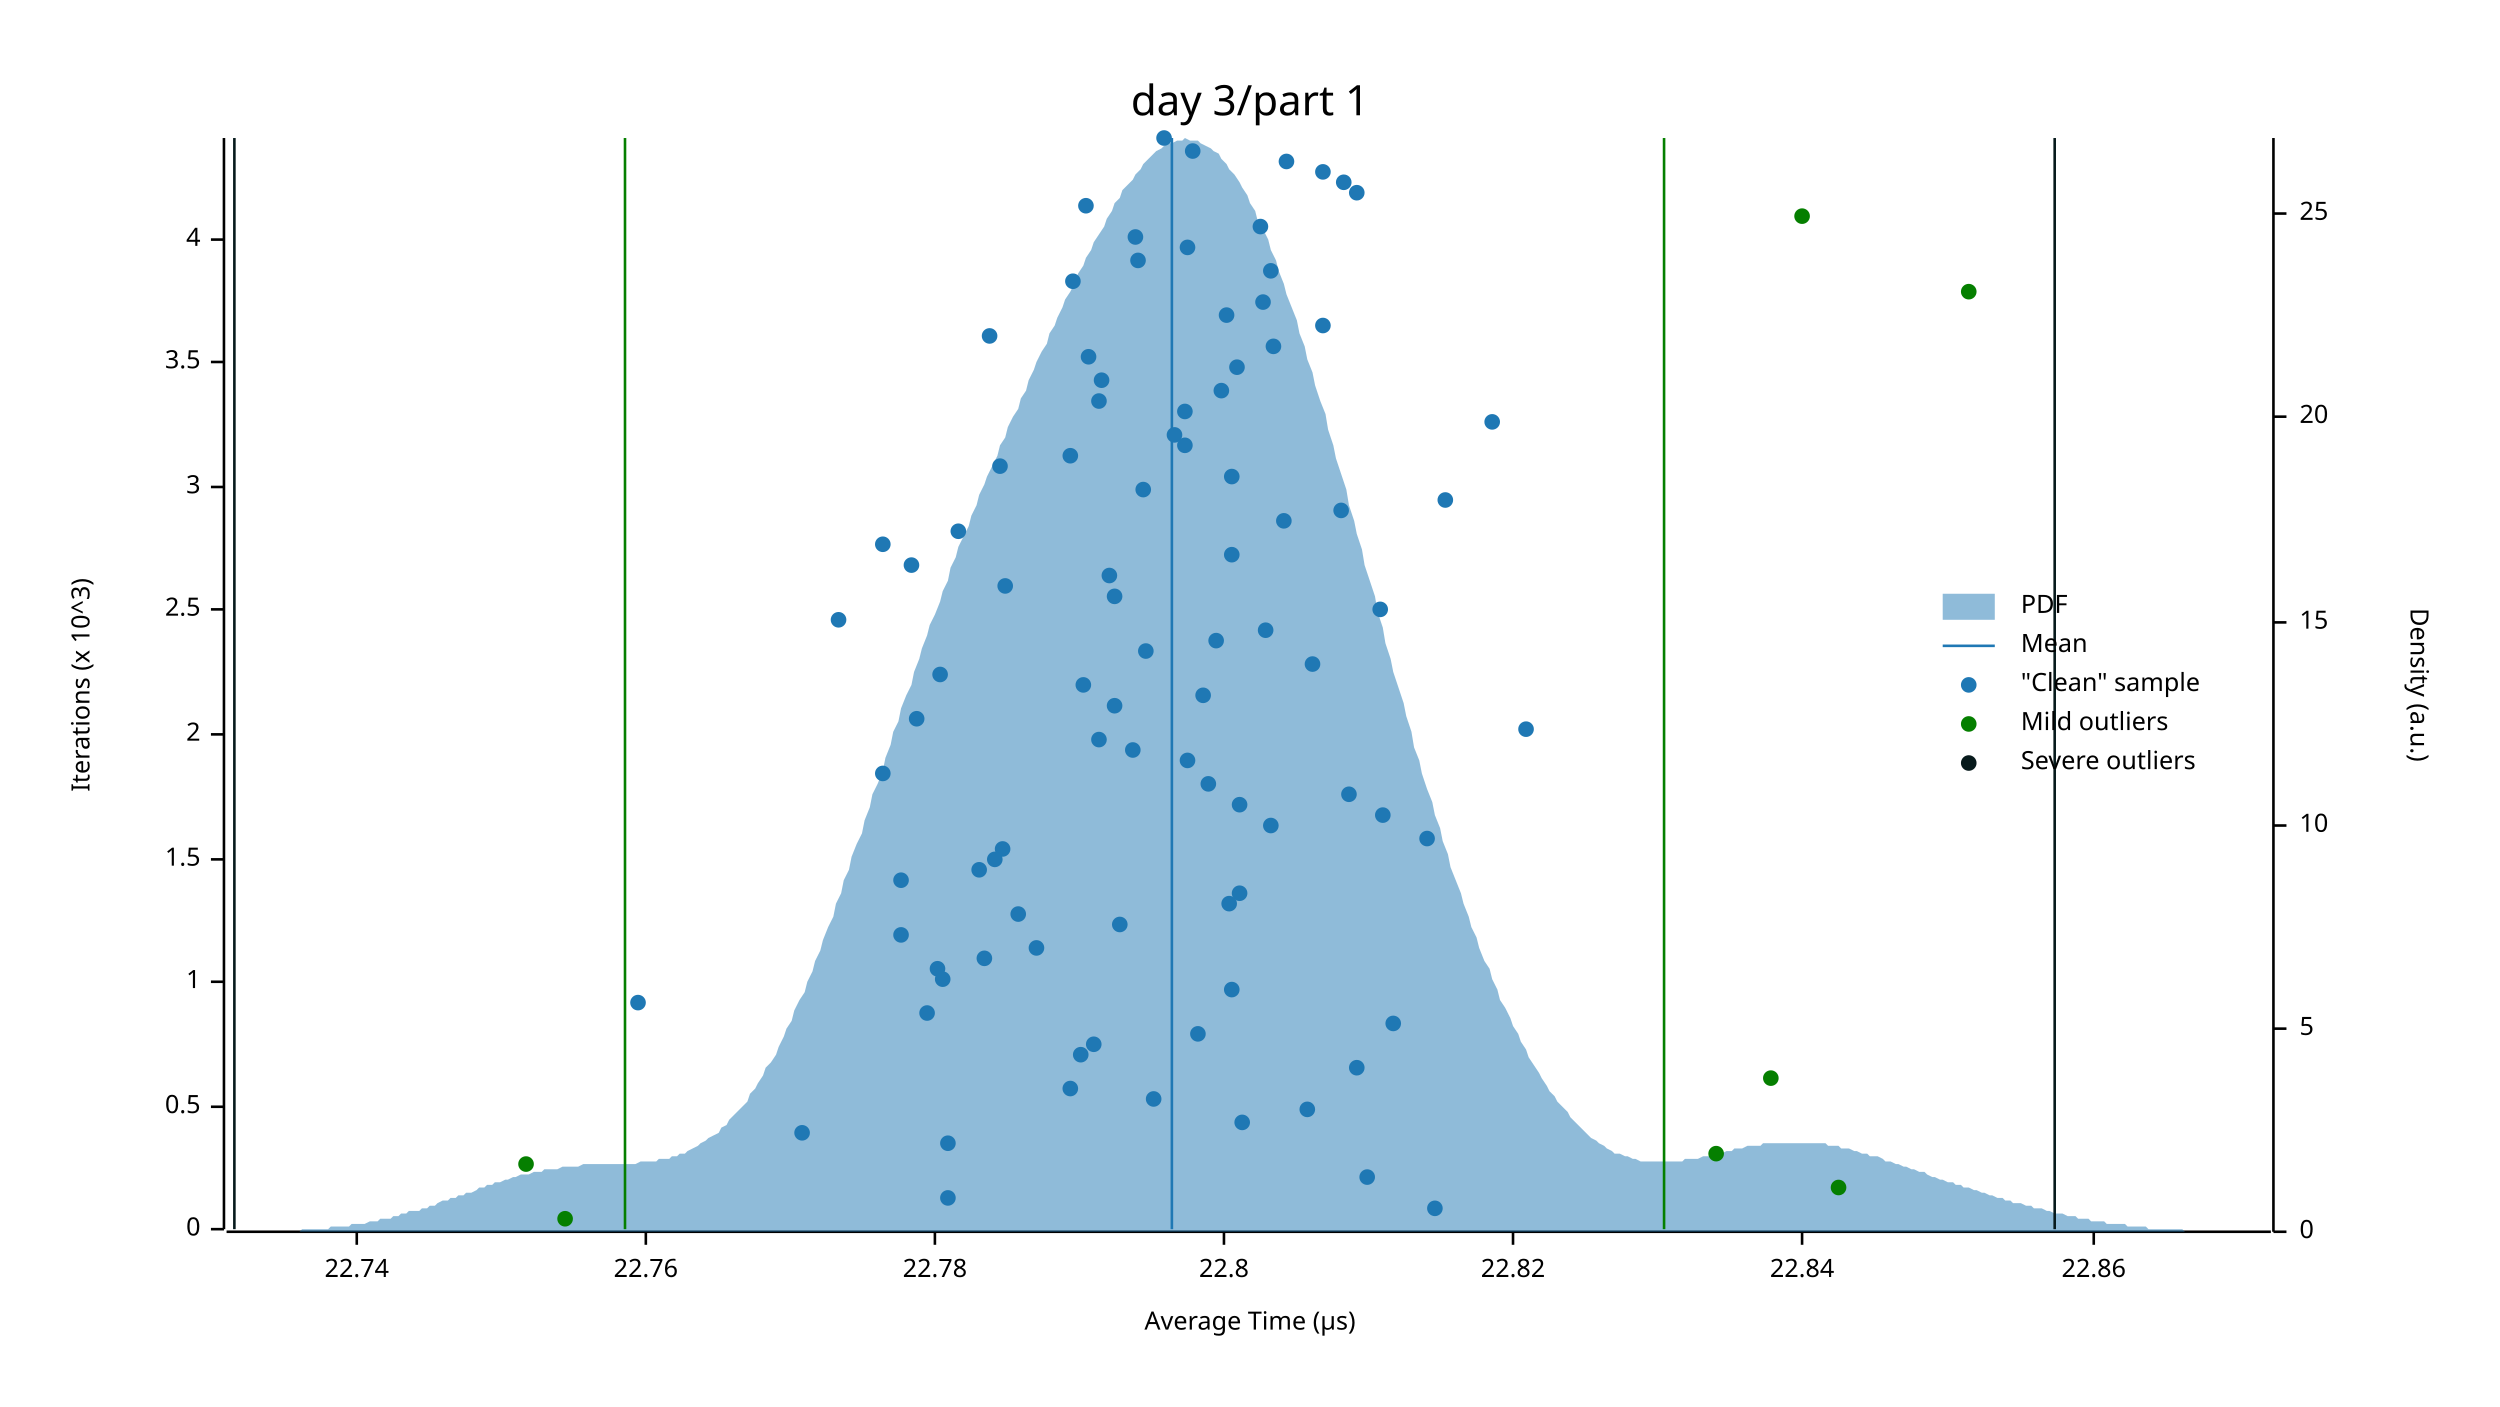
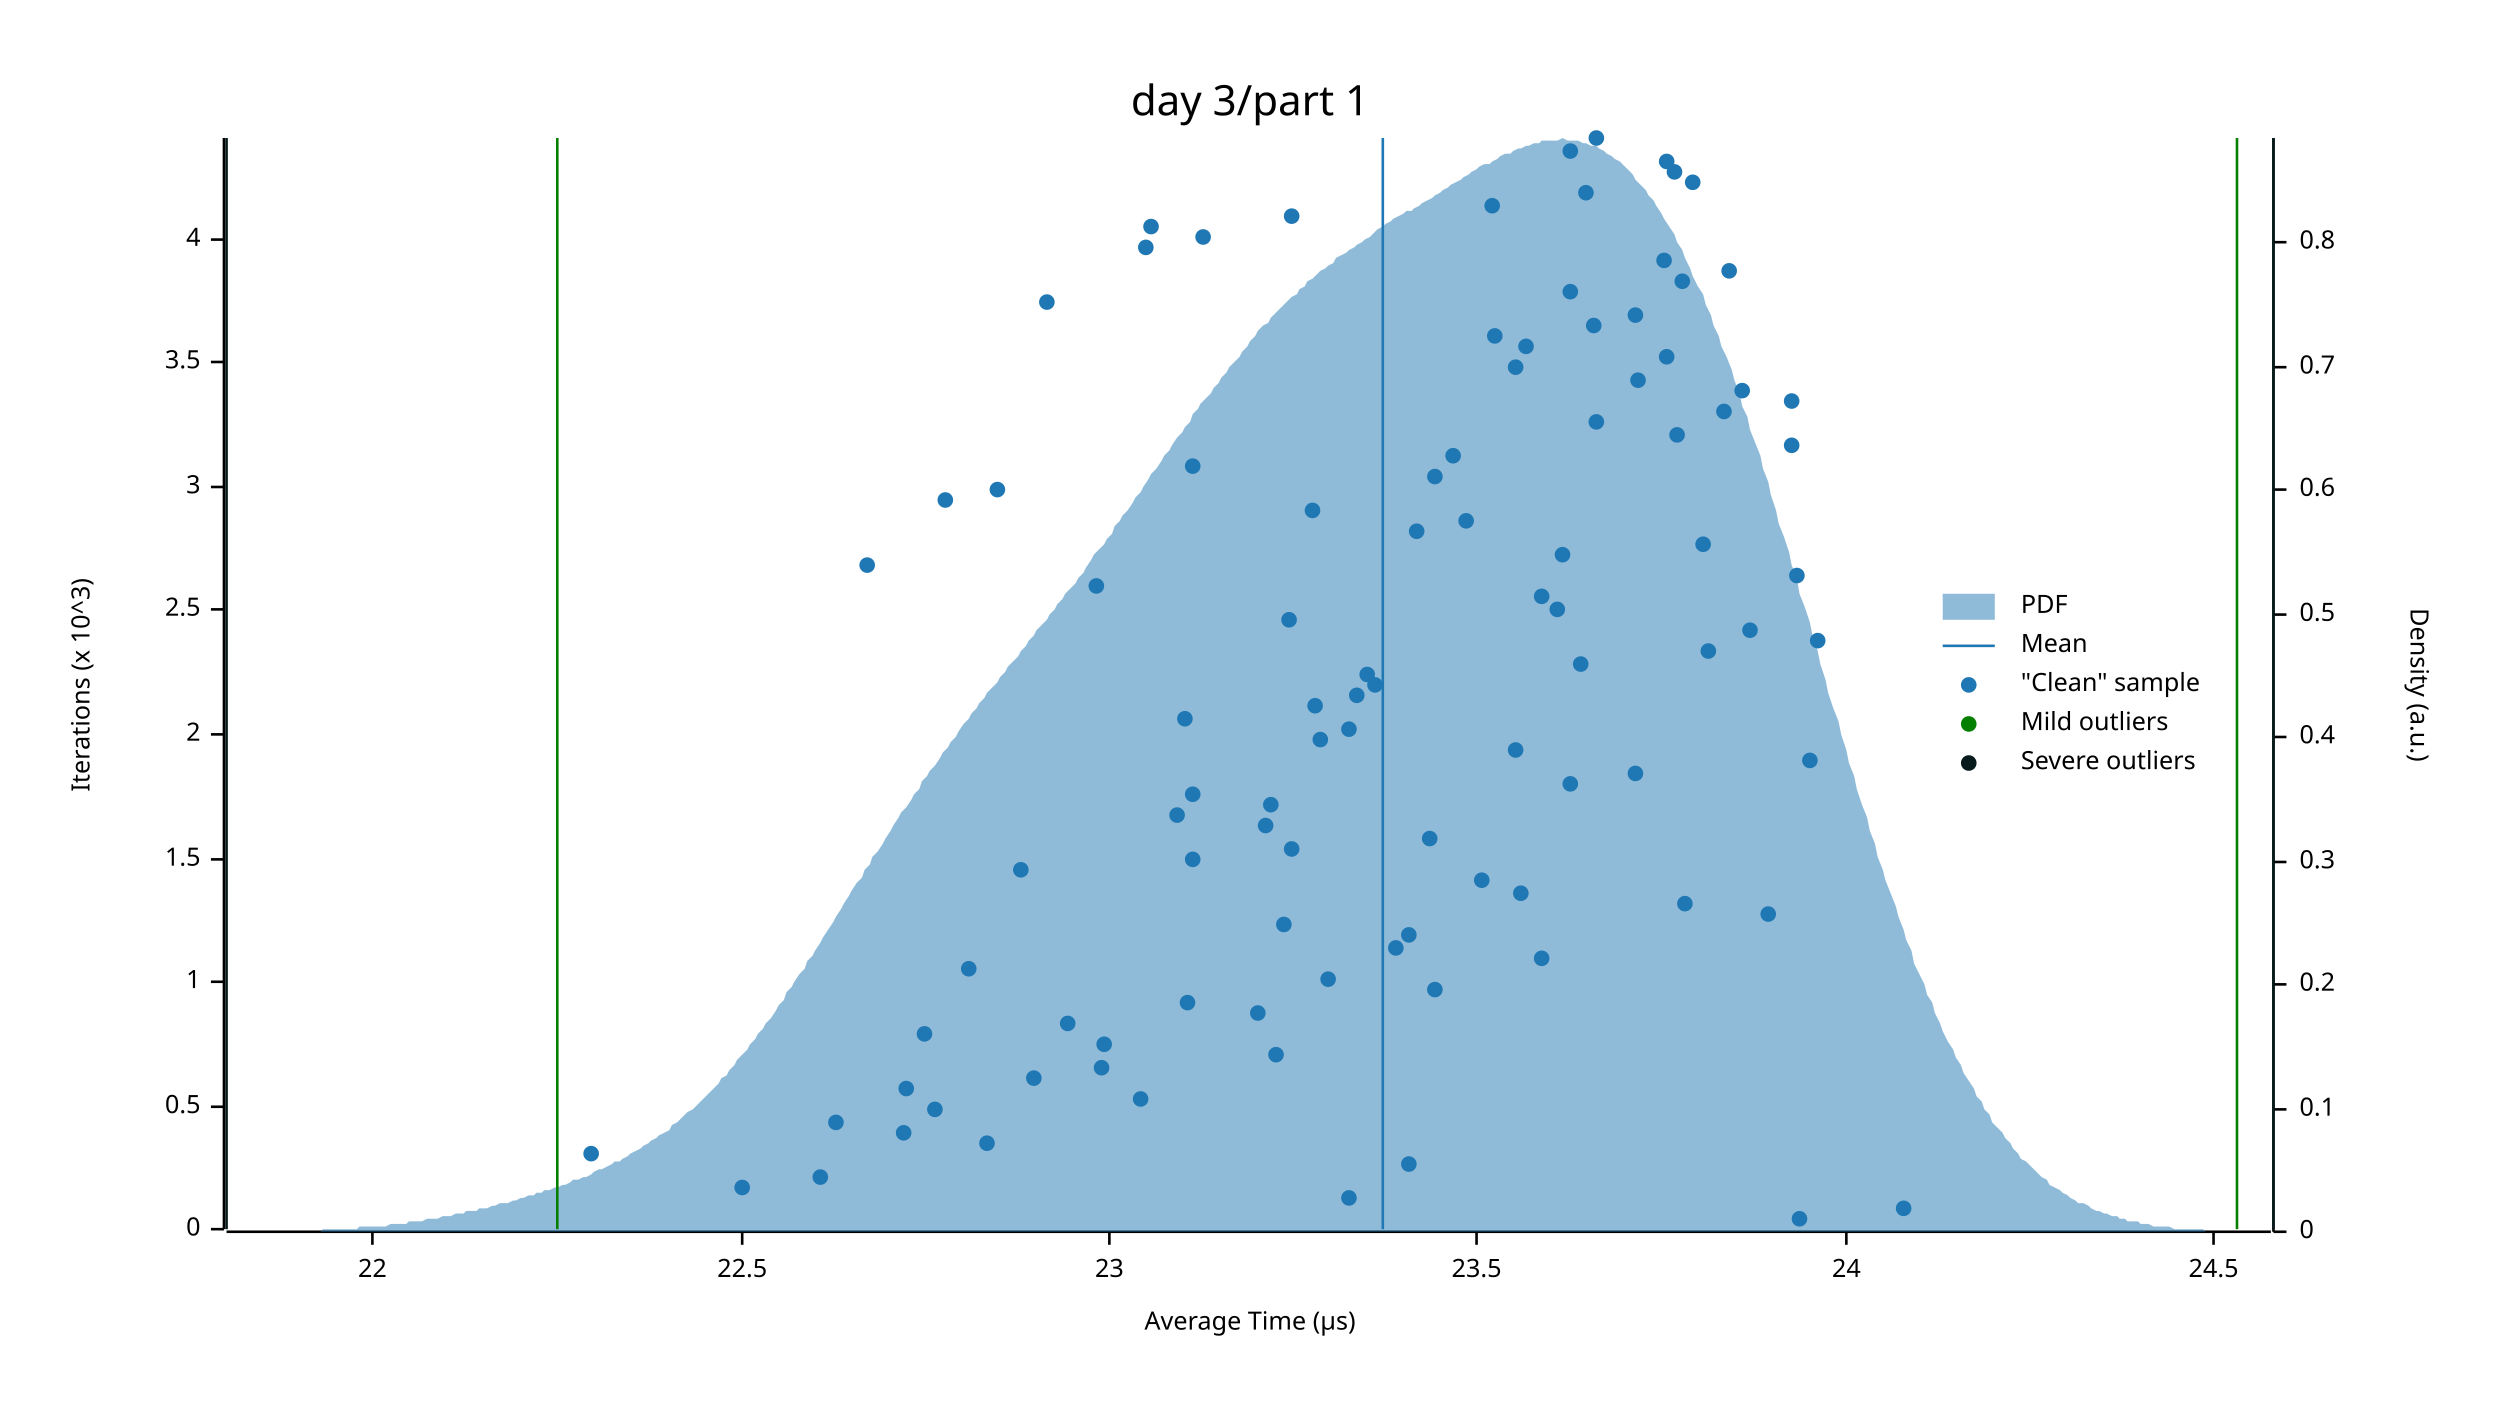
<svg xmlns="http://www.w3.org/2000/svg" width="960" height="540" viewBox="0 0 960 540">
  <text x="480" y="32" dy="0.76em" text-anchor="middle" font-family="sans-serif" font-size="16.129" opacity="1" fill="#000000">
day 3/part 1
</text>
  <text x="27" y="263" dy="0.76em" text-anchor="middle" font-family="sans-serif" font-size="9.677" opacity="1" fill="#000000" transform="rotate(270, 27, 263)">
Iterations (x 10^3)
</text>
  <text x="480" y="513" dy="-0.5ex" text-anchor="middle" font-family="sans-serif" font-size="9.677" opacity="1" fill="#000000">
Average Time (µs)
</text>
  <polyline fill="none" opacity="1" stroke="#000000" stroke-width="1" points="86,53 86,472 " />
  <text x="77" y="472" dy="0.5ex" text-anchor="end" font-family="sans-serif" font-size="9.677" opacity="1" fill="#000000">
0
</text>
  <polyline fill="none" opacity="1" stroke="#000000" stroke-width="1" points="81,472 86,472 " />
  <text x="77" y="425" dy="0.5ex" text-anchor="end" font-family="sans-serif" font-size="9.677" opacity="1" fill="#000000">
0.5
</text>
  <polyline fill="none" opacity="1" stroke="#000000" stroke-width="1" points="81,425 86,425 " />
  <text x="77" y="377" dy="0.5ex" text-anchor="end" font-family="sans-serif" font-size="9.677" opacity="1" fill="#000000">
1
</text>
  <polyline fill="none" opacity="1" stroke="#000000" stroke-width="1" points="81,377 86,377 " />
  <text x="77" y="330" dy="0.5ex" text-anchor="end" font-family="sans-serif" font-size="9.677" opacity="1" fill="#000000">
1.5
</text>
  <polyline fill="none" opacity="1" stroke="#000000" stroke-width="1" points="81,330 86,330 " />
  <text x="77" y="282" dy="0.5ex" text-anchor="end" font-family="sans-serif" font-size="9.677" opacity="1" fill="#000000">
2
</text>
  <polyline fill="none" opacity="1" stroke="#000000" stroke-width="1" points="81,282 86,282 " />
  <text x="77" y="234" dy="0.5ex" text-anchor="end" font-family="sans-serif" font-size="9.677" opacity="1" fill="#000000">
2.5
</text>
  <polyline fill="none" opacity="1" stroke="#000000" stroke-width="1" points="81,234 86,234 " />
  <text x="77" y="187" dy="0.5ex" text-anchor="end" font-family="sans-serif" font-size="9.677" opacity="1" fill="#000000">
3
</text>
  <polyline fill="none" opacity="1" stroke="#000000" stroke-width="1" points="81,187 86,187 " />
  <text x="77" y="139" dy="0.5ex" text-anchor="end" font-family="sans-serif" font-size="9.677" opacity="1" fill="#000000">
3.5
</text>
  <polyline fill="none" opacity="1" stroke="#000000" stroke-width="1" points="81,139 86,139 " />
  <text x="77" y="92" dy="0.5ex" text-anchor="end" font-family="sans-serif" font-size="9.677" opacity="1" fill="#000000">
4
</text>
  <polyline fill="none" opacity="1" stroke="#000000" stroke-width="1" points="81,92 86,92 " />
  <polyline fill="none" opacity="1" stroke="#000000" stroke-width="1" points="87,473 872,473 " />
-   <text x="137" y="483" dy="0.76em" text-anchor="middle" font-family="sans-serif" font-size="9.677" opacity="1" fill="#000000">
- 22.74
- </text>
-   <polyline fill="none" opacity="1" stroke="#000000" stroke-width="1" points="137,473 137,478 " />
-   <text x="248" y="483" dy="0.76em" text-anchor="middle" font-family="sans-serif" font-size="9.677" opacity="1" fill="#000000">
- 22.76
- </text>
-   <polyline fill="none" opacity="1" stroke="#000000" stroke-width="1" points="248,473 248,478 " />
-   <text x="359" y="483" dy="0.76em" text-anchor="middle" font-family="sans-serif" font-size="9.677" opacity="1" fill="#000000">
- 22.78
- </text>
-   <polyline fill="none" opacity="1" stroke="#000000" stroke-width="1" points="359,473 359,478 " />
-   <text x="470" y="483" dy="0.76em" text-anchor="middle" font-family="sans-serif" font-size="9.677" opacity="1" fill="#000000">
- 22.8
- </text>
-   <polyline fill="none" opacity="1" stroke="#000000" stroke-width="1" points="470,473 470,478 " />
-   <text x="581" y="483" dy="0.76em" text-anchor="middle" font-family="sans-serif" font-size="9.677" opacity="1" fill="#000000">
- 22.82
- </text>
-   <polyline fill="none" opacity="1" stroke="#000000" stroke-width="1" points="581,473 581,478 " />
-   <text x="692" y="483" dy="0.76em" text-anchor="middle" font-family="sans-serif" font-size="9.677" opacity="1" fill="#000000">
- 22.84
- </text>
-   <polyline fill="none" opacity="1" stroke="#000000" stroke-width="1" points="692,473 692,478 " />
-   <text x="804" y="483" dy="0.76em" text-anchor="middle" font-family="sans-serif" font-size="9.677" opacity="1" fill="#000000">
- 22.86
- </text>
-   <polyline fill="none" opacity="1" stroke="#000000" stroke-width="1" points="804,473 804,478 " />
+   <text x="143" y="483" dy="0.76em" text-anchor="middle" font-family="sans-serif" font-size="9.677" opacity="1" fill="#000000">
+ 22
+ </text>
+   <polyline fill="none" opacity="1" stroke="#000000" stroke-width="1" points="143,473 143,478 " />
+   <text x="285" y="483" dy="0.76em" text-anchor="middle" font-family="sans-serif" font-size="9.677" opacity="1" fill="#000000">
+ 22.5
+ </text>
+   <polyline fill="none" opacity="1" stroke="#000000" stroke-width="1" points="285,473 285,478 " />
+   <text x="426" y="483" dy="0.76em" text-anchor="middle" font-family="sans-serif" font-size="9.677" opacity="1" fill="#000000">
+ 23
+ </text>
+   <polyline fill="none" opacity="1" stroke="#000000" stroke-width="1" points="426,473 426,478 " />
+   <text x="567" y="483" dy="0.76em" text-anchor="middle" font-family="sans-serif" font-size="9.677" opacity="1" fill="#000000">
+ 23.5
+ </text>
+   <polyline fill="none" opacity="1" stroke="#000000" stroke-width="1" points="567,473 567,478 " />
+   <text x="709" y="483" dy="0.76em" text-anchor="middle" font-family="sans-serif" font-size="9.677" opacity="1" fill="#000000">
+ 24
+ </text>
+   <polyline fill="none" opacity="1" stroke="#000000" stroke-width="1" points="709,473 709,478 " />
+   <text x="850" y="483" dy="0.76em" text-anchor="middle" font-family="sans-serif" font-size="9.677" opacity="1" fill="#000000">
+ 24.5
+ </text>
+   <polyline fill="none" opacity="1" stroke="#000000" stroke-width="1" points="850,473 850,478 " />
  <text x="933" y="263" dy="0.76em" text-anchor="middle" font-family="sans-serif" font-size="9.677" opacity="1" fill="#000000" transform="rotate(90, 933, 263)">
Density (a.u.)
</text>
  <polyline fill="none" opacity="1" stroke="#000000" stroke-width="1" points="873,53 873,473 " />
  <text x="883" y="473" dy="0.5ex" text-anchor="start" font-family="sans-serif" font-size="9.677" opacity="1" fill="#000000">
0
</text>
  <polyline fill="none" opacity="1" stroke="#000000" stroke-width="1" points="873,473 878,473 " />
-   <text x="883" y="395" dy="0.5ex" text-anchor="start" font-family="sans-serif" font-size="9.677" opacity="1" fill="#000000">
- 5
- </text>
-   <polyline fill="none" opacity="1" stroke="#000000" stroke-width="1" points="873,395 878,395 " />
-   <text x="883" y="317" dy="0.5ex" text-anchor="start" font-family="sans-serif" font-size="9.677" opacity="1" fill="#000000">
- 10
- </text>
-   <polyline fill="none" opacity="1" stroke="#000000" stroke-width="1" points="873,317 878,317 " />
-   <text x="883" y="239" dy="0.5ex" text-anchor="start" font-family="sans-serif" font-size="9.677" opacity="1" fill="#000000">
- 15
- </text>
-   <polyline fill="none" opacity="1" stroke="#000000" stroke-width="1" points="873,239 878,239 " />
-   <text x="883" y="160" dy="0.5ex" text-anchor="start" font-family="sans-serif" font-size="9.677" opacity="1" fill="#000000">
- 20
- </text>
-   <polyline fill="none" opacity="1" stroke="#000000" stroke-width="1" points="873,160 878,160 " />
-   <text x="883" y="82" dy="0.5ex" text-anchor="start" font-family="sans-serif" font-size="9.677" opacity="1" fill="#000000">
- 25
- </text>
-   <polyline fill="none" opacity="1" stroke="#000000" stroke-width="1" points="873,82 878,82 " />
-   <polygon opacity="0.5" fill="#1F78B4" points="87,473 88,473 90,473 91,473 93,473 94,473 96,473 98,473 99,473 101,473 102,473 104,473 105,473 107,473 109,473 110,473 112,473 113,473 115,473 116,472 118,472 120,472 121,472 123,472 124,472 126,472 127,471 129,471 131,471 132,471 134,471 135,470 137,470 138,470 140,470 142,469 143,469 145,469 146,468 148,468 150,468 151,467 153,467 154,466 156,466 157,465 159,465 161,465 162,464 164,464 165,463 167,463 168,462 170,461 172,461 173,460 175,460 176,459 178,459 179,458 181,458 183,457 184,456 186,456 187,455 189,455 190,454 192,454 194,453 195,453 197,452 198,452 200,451 201,451 203,451 205,450 206,450 208,450 209,449 211,449 213,449 214,449 216,448 217,448 219,448 220,448 222,448 224,447 225,447 227,447 228,447 230,447 231,447 233,447 235,447 236,447 238,447 239,447 241,447 242,447 244,447 246,446 247,446 249,446 250,446 252,446 253,445 255,445 257,445 258,444 260,444 261,443 263,443 264,442 266,441 268,440 269,439 271,438 272,437 274,436 276,435 277,433 279,432 280,430 282,428 283,427 285,425 287,423 288,420 290,418 291,416 293,413 294,410 296,408 298,405 299,402 301,398 302,395 304,392 305,388 307,384 309,381 310,377 312,373 313,369 315,365 316,361 318,356 320,352 321,347 323,343 324,338 326,334 327,329 329,324 331,320 332,315 334,310 335,305 337,301 339,296 340,291 342,286 343,281 345,277 346,272 348,267 350,263 351,258 353,253 354,249 356,244 357,240 359,236 361,231 362,227 364,223 365,218 367,214 368,210 370,206 372,202 373,198 375,194 376,190 378,186 379,183 381,179 383,175 384,171 386,168 387,164 389,160 391,157 392,153 394,150 395,146 397,142 398,139 400,135 402,132 403,128 405,125 406,122 408,118 409,115 411,112 413,108 414,105 416,102 417,99 419,96 420,93 422,90 424,87 425,84 427,81 428,78 430,76 431,73 433,71 435,69 436,67 438,65 439,63 441,61 442,60 444,58 446,57 447,56 449,55 450,55 452,54 454,54 455,53 457,54 458,54 460,54 461,55 463,56 465,57 466,58 468,59 469,61 471,63 472,65 474,67 476,70 477,72 479,75 480,78 482,81 483,85 485,88 487,92 488,96 490,100 491,104 493,109 494,113 496,118 498,123 499,128 501,133 502,138 504,143 505,148 507,154 509,159 510,165 512,171 513,176 515,182 517,188 518,194 520,200 521,205 523,211 524,217 526,223 528,229 529,235 531,241 532,247 534,253 535,258 537,264 539,270 540,275 542,281 543,287 545,292 546,297 548,303 550,308 551,313 553,318 554,323 556,328 557,333 559,338 561,343 562,347 564,352 565,356 567,360 568,364 570,369 572,372 573,376 575,380 576,384 578,387 580,391 581,394 583,397 584,400 586,403 587,406 589,409 591,412 592,414 594,417 595,419 597,421 598,423 600,425 602,427 603,429 605,431 606,432 608,434 609,435 611,437 613,438 614,439 616,440 617,441 619,442 620,443 622,443 624,444 625,444 627,445 628,445 630,446 632,446 633,446 635,446 636,446 638,446 639,446 641,446 643,446 644,446 646,446 647,445 649,445 650,445 652,445 654,444 655,444 657,444 658,443 660,443 661,443 663,442 665,442 666,441 668,441 669,441 671,440 672,440 674,440 676,440 677,439 679,439 680,439 682,439 683,439 685,439 687,439 688,439 690,439 691,439 693,439 695,439 696,439 698,439 699,439 701,439 702,440 704,440 706,440 707,441 709,441 710,441 712,442 713,442 715,443 717,443 718,444 720,444 721,444 723,445 724,446 726,446 728,447 729,447 731,448 732,448 734,449 735,449 737,450 739,450 740,451 742,452 743,452 745,453 746,453 748,454 750,454 751,455 753,455 754,456 756,456 758,457 759,457 761,458 762,458 764,459 765,459 767,460 769,460 770,461 772,461 773,462 775,462 776,462 778,463 780,463 781,464 783,464 784,464 786,465 787,465 789,466 791,466 792,466 794,467 795,467 797,467 798,468 800,468 802,468 803,469 805,469 806,469 808,469 809,470 811,470 813,470 814,470 816,470 817,471 819,471 821,471 822,471 824,471 825,472 827,472 828,472 830,472 832,472 833,472 835,472 836,472 838,472 839,473 841,473 843,473 844,473 846,473 847,473 849,473 850,473 852,473 854,473 855,473 857,473 858,473 860,473 861,473 863,473 865,473 866,473 868,473 869,473 871,473 873,473 873,473 87,473 " />
-   <polyline fill="none" opacity="1" stroke="#1F78B4" stroke-width="1" points="450,472 450,53 " />
-   <polyline fill="none" opacity="1" stroke="#057F00" stroke-width="1" points="240,472 240,53 " />
-   <polyline fill="none" opacity="1" stroke="#057F00" stroke-width="1" points="639,472 639,53 " />
-   <polyline fill="none" opacity="1" stroke="#071A1C" stroke-width="1" points="90,472 90,53 " />
-   <polyline fill="none" opacity="1" stroke="#071A1C" stroke-width="1" points="789,472 789,53 " />
-   <circle cx="551" cy="464" r="3" opacity="1" fill="#1F78B4" stroke="none" stroke-width="1" />
-   <circle cx="364" cy="460" r="3" opacity="1" fill="#1F78B4" stroke="none" stroke-width="1" />
-   <circle cx="525" cy="452" r="3" opacity="1" fill="#1F78B4" stroke="none" stroke-width="1" />
-   <circle cx="364" cy="439" r="3" opacity="1" fill="#1F78B4" stroke="none" stroke-width="1" />
-   <circle cx="308" cy="435" r="3" opacity="1" fill="#1F78B4" stroke="none" stroke-width="1" />
-   <circle cx="477" cy="431" r="3" opacity="1" fill="#1F78B4" stroke="none" stroke-width="1" />
-   <circle cx="502" cy="426" r="3" opacity="1" fill="#1F78B4" stroke="none" stroke-width="1" />
-   <circle cx="443" cy="422" r="3" opacity="1" fill="#1F78B4" stroke="none" stroke-width="1" />
-   <circle cx="411" cy="418" r="3" opacity="1" fill="#1F78B4" stroke="none" stroke-width="1" />
-   <circle cx="521" cy="410" r="3" opacity="1" fill="#1F78B4" stroke="none" stroke-width="1" />
-   <circle cx="415" cy="405" r="3" opacity="1" fill="#1F78B4" stroke="none" stroke-width="1" />
-   <circle cx="420" cy="401" r="3" opacity="1" fill="#1F78B4" stroke="none" stroke-width="1" />
-   <circle cx="460" cy="397" r="3" opacity="1" fill="#1F78B4" stroke="none" stroke-width="1" />
-   <circle cx="535" cy="393" r="3" opacity="1" fill="#1F78B4" stroke="none" stroke-width="1" />
-   <circle cx="356" cy="389" r="3" opacity="1" fill="#1F78B4" stroke="none" stroke-width="1" />
-   <circle cx="245" cy="385" r="3" opacity="1" fill="#1F78B4" stroke="none" stroke-width="1" />
-   <circle cx="473" cy="380" r="3" opacity="1" fill="#1F78B4" stroke="none" stroke-width="1" />
-   <circle cx="362" cy="376" r="3" opacity="1" fill="#1F78B4" stroke="none" stroke-width="1" />
-   <circle cx="360" cy="372" r="3" opacity="1" fill="#1F78B4" stroke="none" stroke-width="1" />
-   <circle cx="378" cy="368" r="3" opacity="1" fill="#1F78B4" stroke="none" stroke-width="1" />
-   <circle cx="398" cy="364" r="3" opacity="1" fill="#1F78B4" stroke="none" stroke-width="1" />
-   <circle cx="346" cy="359" r="3" opacity="1" fill="#1F78B4" stroke="none" stroke-width="1" />
-   <circle cx="430" cy="355" r="3" opacity="1" fill="#1F78B4" stroke="none" stroke-width="1" />
-   <circle cx="391" cy="351" r="3" opacity="1" fill="#1F78B4" stroke="none" stroke-width="1" />
-   <circle cx="472" cy="347" r="3" opacity="1" fill="#1F78B4" stroke="none" stroke-width="1" />
-   <circle cx="476" cy="343" r="3" opacity="1" fill="#1F78B4" stroke="none" stroke-width="1" />
-   <circle cx="346" cy="338" r="3" opacity="1" fill="#1F78B4" stroke="none" stroke-width="1" />
-   <circle cx="376" cy="334" r="3" opacity="1" fill="#1F78B4" stroke="none" stroke-width="1" />
-   <circle cx="382" cy="330" r="3" opacity="1" fill="#1F78B4" stroke="none" stroke-width="1" />
-   <circle cx="385" cy="326" r="3" opacity="1" fill="#1F78B4" stroke="none" stroke-width="1" />
-   <circle cx="548" cy="322" r="3" opacity="1" fill="#1F78B4" stroke="none" stroke-width="1" />
-   <circle cx="488" cy="317" r="3" opacity="1" fill="#1F78B4" stroke="none" stroke-width="1" />
-   <circle cx="531" cy="313" r="3" opacity="1" fill="#1F78B4" stroke="none" stroke-width="1" />
-   <circle cx="476" cy="309" r="3" opacity="1" fill="#1F78B4" stroke="none" stroke-width="1" />
-   <circle cx="518" cy="305" r="3" opacity="1" fill="#1F78B4" stroke="none" stroke-width="1" />
-   <circle cx="464" cy="301" r="3" opacity="1" fill="#1F78B4" stroke="none" stroke-width="1" />
-   <circle cx="339" cy="297" r="3" opacity="1" fill="#1F78B4" stroke="none" stroke-width="1" />
-   <circle cx="456" cy="292" r="3" opacity="1" fill="#1F78B4" stroke="none" stroke-width="1" />
-   <circle cx="435" cy="288" r="3" opacity="1" fill="#1F78B4" stroke="none" stroke-width="1" />
-   <circle cx="422" cy="284" r="3" opacity="1" fill="#1F78B4" stroke="none" stroke-width="1" />
-   <circle cx="586" cy="280" r="3" opacity="1" fill="#1F78B4" stroke="none" stroke-width="1" />
-   <circle cx="352" cy="276" r="3" opacity="1" fill="#1F78B4" stroke="none" stroke-width="1" />
-   <circle cx="428" cy="271" r="3" opacity="1" fill="#1F78B4" stroke="none" stroke-width="1" />
-   <circle cx="462" cy="267" r="3" opacity="1" fill="#1F78B4" stroke="none" stroke-width="1" />
-   <circle cx="416" cy="263" r="3" opacity="1" fill="#1F78B4" stroke="none" stroke-width="1" />
-   <circle cx="361" cy="259" r="3" opacity="1" fill="#1F78B4" stroke="none" stroke-width="1" />
-   <circle cx="504" cy="255" r="3" opacity="1" fill="#1F78B4" stroke="none" stroke-width="1" />
-   <circle cx="440" cy="250" r="3" opacity="1" fill="#1F78B4" stroke="none" stroke-width="1" />
-   <circle cx="467" cy="246" r="3" opacity="1" fill="#1F78B4" stroke="none" stroke-width="1" />
-   <circle cx="486" cy="242" r="3" opacity="1" fill="#1F78B4" stroke="none" stroke-width="1" />
-   <circle cx="322" cy="238" r="3" opacity="1" fill="#1F78B4" stroke="none" stroke-width="1" />
-   <circle cx="530" cy="234" r="3" opacity="1" fill="#1F78B4" stroke="none" stroke-width="1" />
-   <circle cx="428" cy="229" r="3" opacity="1" fill="#1F78B4" stroke="none" stroke-width="1" />
-   <circle cx="386" cy="225" r="3" opacity="1" fill="#1F78B4" stroke="none" stroke-width="1" />
-   <circle cx="426" cy="221" r="3" opacity="1" fill="#1F78B4" stroke="none" stroke-width="1" />
-   <circle cx="350" cy="217" r="3" opacity="1" fill="#1F78B4" stroke="none" stroke-width="1" />
-   <circle cx="473" cy="213" r="3" opacity="1" fill="#1F78B4" stroke="none" stroke-width="1" />
-   <circle cx="339" cy="209" r="3" opacity="1" fill="#1F78B4" stroke="none" stroke-width="1" />
-   <circle cx="368" cy="204" r="3" opacity="1" fill="#1F78B4" stroke="none" stroke-width="1" />
-   <circle cx="493" cy="200" r="3" opacity="1" fill="#1F78B4" stroke="none" stroke-width="1" />
-   <circle cx="515" cy="196" r="3" opacity="1" fill="#1F78B4" stroke="none" stroke-width="1" />
-   <circle cx="555" cy="192" r="3" opacity="1" fill="#1F78B4" stroke="none" stroke-width="1" />
-   <circle cx="439" cy="188" r="3" opacity="1" fill="#1F78B4" stroke="none" stroke-width="1" />
-   <circle cx="473" cy="183" r="3" opacity="1" fill="#1F78B4" stroke="none" stroke-width="1" />
-   <circle cx="384" cy="179" r="3" opacity="1" fill="#1F78B4" stroke="none" stroke-width="1" />
-   <circle cx="411" cy="175" r="3" opacity="1" fill="#1F78B4" stroke="none" stroke-width="1" />
-   <circle cx="455" cy="171" r="3" opacity="1" fill="#1F78B4" stroke="none" stroke-width="1" />
-   <circle cx="451" cy="167" r="3" opacity="1" fill="#1F78B4" stroke="none" stroke-width="1" />
-   <circle cx="573" cy="162" r="3" opacity="1" fill="#1F78B4" stroke="none" stroke-width="1" />
-   <circle cx="455" cy="158" r="3" opacity="1" fill="#1F78B4" stroke="none" stroke-width="1" />
-   <circle cx="422" cy="154" r="3" opacity="1" fill="#1F78B4" stroke="none" stroke-width="1" />
-   <circle cx="469" cy="150" r="3" opacity="1" fill="#1F78B4" stroke="none" stroke-width="1" />
-   <circle cx="423" cy="146" r="3" opacity="1" fill="#1F78B4" stroke="none" stroke-width="1" />
-   <circle cx="475" cy="141" r="3" opacity="1" fill="#1F78B4" stroke="none" stroke-width="1" />
-   <circle cx="418" cy="137" r="3" opacity="1" fill="#1F78B4" stroke="none" stroke-width="1" />
-   <circle cx="489" cy="133" r="3" opacity="1" fill="#1F78B4" stroke="none" stroke-width="1" />
-   <circle cx="380" cy="129" r="3" opacity="1" fill="#1F78B4" stroke="none" stroke-width="1" />
-   <circle cx="508" cy="125" r="3" opacity="1" fill="#1F78B4" stroke="none" stroke-width="1" />
-   <circle cx="471" cy="121" r="3" opacity="1" fill="#1F78B4" stroke="none" stroke-width="1" />
-   <circle cx="485" cy="116" r="3" opacity="1" fill="#1F78B4" stroke="none" stroke-width="1" />
-   <circle cx="412" cy="108" r="3" opacity="1" fill="#1F78B4" stroke="none" stroke-width="1" />
-   <circle cx="488" cy="104" r="3" opacity="1" fill="#1F78B4" stroke="none" stroke-width="1" />
-   <circle cx="437" cy="100" r="3" opacity="1" fill="#1F78B4" stroke="none" stroke-width="1" />
-   <circle cx="456" cy="95" r="3" opacity="1" fill="#1F78B4" stroke="none" stroke-width="1" />
-   <circle cx="436" cy="91" r="3" opacity="1" fill="#1F78B4" stroke="none" stroke-width="1" />
-   <circle cx="484" cy="87" r="3" opacity="1" fill="#1F78B4" stroke="none" stroke-width="1" />
-   <circle cx="417" cy="79" r="3" opacity="1" fill="#1F78B4" stroke="none" stroke-width="1" />
-   <circle cx="521" cy="74" r="3" opacity="1" fill="#1F78B4" stroke="none" stroke-width="1" />
-   <circle cx="516" cy="70" r="3" opacity="1" fill="#1F78B4" stroke="none" stroke-width="1" />
-   <circle cx="508" cy="66" r="3" opacity="1" fill="#1F78B4" stroke="none" stroke-width="1" />
-   <circle cx="494" cy="62" r="3" opacity="1" fill="#1F78B4" stroke="none" stroke-width="1" />
-   <circle cx="458" cy="58" r="3" opacity="1" fill="#1F78B4" stroke="none" stroke-width="1" />
-   <circle cx="447" cy="53" r="3" opacity="1" fill="#1F78B4" stroke="none" stroke-width="1" />
-   <circle cx="217" cy="468" r="3" opacity="1" fill="#057F00" stroke="none" stroke-width="1" />
-   <circle cx="706" cy="456" r="3" opacity="1" fill="#057F00" stroke="none" stroke-width="1" />
-   <circle cx="202" cy="447" r="3" opacity="1" fill="#057F00" stroke="none" stroke-width="1" />
-   <circle cx="659" cy="443" r="3" opacity="1" fill="#057F00" stroke="none" stroke-width="1" />
-   <circle cx="680" cy="414" r="3" opacity="1" fill="#057F00" stroke="none" stroke-width="1" />
-   <circle cx="756" cy="112" r="3" opacity="1" fill="#057F00" stroke="none" stroke-width="1" />
-   <circle cx="692" cy="83" r="3" opacity="1" fill="#057F00" stroke="none" stroke-width="1" />
+   <text x="883" y="426" dy="0.5ex" text-anchor="start" font-family="sans-serif" font-size="9.677" opacity="1" fill="#000000">
+ 0.1
+ </text>
+   <polyline fill="none" opacity="1" stroke="#000000" stroke-width="1" points="873,426 878,426 " />
+   <text x="883" y="378" dy="0.5ex" text-anchor="start" font-family="sans-serif" font-size="9.677" opacity="1" fill="#000000">
+ 0.2
+ </text>
+   <polyline fill="none" opacity="1" stroke="#000000" stroke-width="1" points="873,378 878,378 " />
+   <text x="883" y="331" dy="0.5ex" text-anchor="start" font-family="sans-serif" font-size="9.677" opacity="1" fill="#000000">
+ 0.3
+ </text>
+   <polyline fill="none" opacity="1" stroke="#000000" stroke-width="1" points="873,331 878,331 " />
+   <text x="883" y="283" dy="0.5ex" text-anchor="start" font-family="sans-serif" font-size="9.677" opacity="1" fill="#000000">
+ 0.4
+ </text>
+   <polyline fill="none" opacity="1" stroke="#000000" stroke-width="1" points="873,283 878,283 " />
+   <text x="883" y="236" dy="0.5ex" text-anchor="start" font-family="sans-serif" font-size="9.677" opacity="1" fill="#000000">
+ 0.5
+ </text>
+   <polyline fill="none" opacity="1" stroke="#000000" stroke-width="1" points="873,236 878,236 " />
+   <text x="883" y="188" dy="0.5ex" text-anchor="start" font-family="sans-serif" font-size="9.677" opacity="1" fill="#000000">
+ 0.6
+ </text>
+   <polyline fill="none" opacity="1" stroke="#000000" stroke-width="1" points="873,188 878,188 " />
+   <text x="883" y="141" dy="0.5ex" text-anchor="start" font-family="sans-serif" font-size="9.677" opacity="1" fill="#000000">
+ 0.7
+ </text>
+   <polyline fill="none" opacity="1" stroke="#000000" stroke-width="1" points="873,141 878,141 " />
+   <text x="883" y="93" dy="0.5ex" text-anchor="start" font-family="sans-serif" font-size="9.677" opacity="1" fill="#000000">
+ 0.8
+ </text>
+   <polyline fill="none" opacity="1" stroke="#000000" stroke-width="1" points="873,93 878,93 " />
+   <polygon opacity="0.5" fill="#1F78B4" points="87,473 88,473 90,473 91,473 93,473 94,473 96,473 98,473 99,473 101,473 102,473 104,473 105,473 107,473 109,473 110,473 112,473 113,473 115,473 116,473 118,473 120,473 121,473 123,473 124,472 126,472 127,472 129,472 131,472 132,472 134,472 135,472 137,472 138,471 140,471 142,471 143,471 145,471 146,471 148,471 150,470 151,470 153,470 154,470 156,470 157,469 159,469 161,469 162,469 164,468 165,468 167,468 168,468 170,467 172,467 173,467 175,466 176,466 178,466 179,465 181,465 183,465 184,464 186,464 187,464 189,463 190,463 192,462 194,462 195,462 197,461 198,461 200,460 201,460 203,459 205,459 206,458 208,458 209,457 211,457 213,456 214,456 216,455 217,455 219,454 220,453 222,453 224,452 225,452 227,451 228,450 230,449 231,449 233,448 235,447 236,446 238,446 239,445 241,444 242,443 244,442 246,441 247,440 249,439 250,438 252,437 253,436 255,435 257,434 258,432 260,431 261,430 263,428 264,427 266,426 268,424 269,423 271,421 272,420 274,418 276,416 277,414 279,413 280,411 282,409 283,407 285,405 287,403 288,401 290,399 291,397 293,395 294,393 296,391 298,388 299,386 301,384 302,381 304,379 305,377 307,374 309,372 310,369 312,367 313,365 315,362 316,360 318,357 320,354 321,352 323,349 324,347 326,344 327,342 329,339 331,337 332,334 334,332 335,329 337,327 339,324 340,322 342,319 343,317 345,314 346,312 348,310 350,307 351,305 353,303 354,300 356,298 357,296 359,294 361,291 362,289 364,287 365,285 367,283 368,281 370,278 372,276 373,274 375,272 376,270 378,268 379,266 381,264 383,262 384,260 386,258 387,256 389,254 391,252 392,250 394,248 395,246 397,244 398,242 400,240 402,238 403,236 405,234 406,232 408,230 409,228 411,226 413,224 414,222 416,220 417,218 419,215 420,213 422,211 424,209 425,207 427,205 428,202 430,200 431,198 433,196 435,193 436,191 438,189 439,187 441,184 442,182 444,180 446,177 447,175 449,173 450,171 452,168 454,166 455,164 457,162 458,159 460,157 461,155 463,153 465,151 466,149 468,147 469,145 471,143 472,141 474,139 476,137 477,135 479,133 480,131 482,129 483,127 485,125 487,124 488,122 490,120 491,119 493,117 494,116 496,114 498,113 499,111 501,110 502,108 504,107 505,106 507,104 509,103 510,102 512,101 513,99 515,98 517,97 518,96 520,95 521,94 523,93 524,92 526,91 528,89 529,88 531,87 532,86 534,85 535,84 537,83 539,82 540,81 542,81 543,80 545,79 546,78 548,77 550,76 551,75 553,74 554,73 556,72 557,71 559,70 561,69 562,68 564,67 565,66 567,65 568,64 570,63 572,63 573,62 575,61 576,60 578,59 580,59 581,58 583,57 584,57 586,56 587,56 589,55 591,55 592,54 594,54 595,54 597,54 598,54 600,53 602,54 603,54 605,54 606,54 608,55 609,55 611,56 613,56 614,57 616,58 617,59 619,60 620,61 622,62 624,64 625,65 627,67 628,69 630,71 632,73 633,75 635,77 636,79 638,82 639,84 641,87 643,90 644,93 646,96 647,99 649,103 650,106 652,110 654,113 655,117 657,121 658,125 660,129 661,133 663,137 665,142 666,146 668,151 669,156 671,160 672,165 674,170 676,175 677,180 679,185 680,190 682,196 683,201 685,206 687,212 688,217 690,222 691,228 693,233 695,239 696,244 698,250 699,255 701,261 702,266 704,272 706,277 707,282 709,288 710,293 712,298 713,303 715,309 717,314 718,319 720,324 721,329 723,334 724,338 726,343 728,348 729,352 731,357 732,361 734,365 735,370 737,374 739,378 740,382 742,385 743,389 745,393 746,396 748,400 750,403 751,406 753,409 754,412 756,415 758,418 759,421 761,423 762,426 764,428 765,431 767,433 769,435 770,437 772,439 773,441 775,443 776,445 778,446 780,448 781,449 783,451 784,452 786,453 787,455 789,456 791,457 792,458 794,459 795,460 797,461 798,462 800,462 802,463 803,464 805,465 806,465 808,466 809,466 811,467 813,467 814,468 816,468 817,469 819,469 821,469 822,470 824,470 825,470 827,471 828,471 830,471 832,471 833,471 835,472 836,472 838,472 839,472 841,472 843,472 844,472 846,472 847,473 849,473 850,473 852,473 854,473 855,473 857,473 858,473 860,473 861,473 863,473 865,473 866,473 868,473 869,473 871,473 873,473 873,473 87,473 " />
+   <polyline fill="none" opacity="1" stroke="#1F78B4" stroke-width="1" points="531,472 531,53 " />
+   <polyline fill="none" opacity="1" stroke="#057F00" stroke-width="1" points="214,472 214,53 " />
+   <polyline fill="none" opacity="1" stroke="#057F00" stroke-width="1" points="859,472 859,53 " />
+   <polyline fill="none" opacity="1" stroke="#071A1C" stroke-width="1" points="87,472 87,53 " />
+   <polyline fill="none" opacity="1" stroke="#071A1C" stroke-width="1" points="873,472 873,53 " />
+   <circle cx="691" cy="468" r="3" opacity="1" fill="#1F78B4" stroke="none" stroke-width="1" />
+   <circle cx="731" cy="464" r="3" opacity="1" fill="#1F78B4" stroke="none" stroke-width="1" />
+   <circle cx="518" cy="460" r="3" opacity="1" fill="#1F78B4" stroke="none" stroke-width="1" />
+   <circle cx="285" cy="456" r="3" opacity="1" fill="#1F78B4" stroke="none" stroke-width="1" />
+   <circle cx="315" cy="452" r="3" opacity="1" fill="#1F78B4" stroke="none" stroke-width="1" />
+   <circle cx="541" cy="447" r="3" opacity="1" fill="#1F78B4" stroke="none" stroke-width="1" />
+   <circle cx="227" cy="443" r="3" opacity="1" fill="#1F78B4" stroke="none" stroke-width="1" />
+   <circle cx="379" cy="439" r="3" opacity="1" fill="#1F78B4" stroke="none" stroke-width="1" />
+   <circle cx="347" cy="435" r="3" opacity="1" fill="#1F78B4" stroke="none" stroke-width="1" />
+   <circle cx="321" cy="431" r="3" opacity="1" fill="#1F78B4" stroke="none" stroke-width="1" />
+   <circle cx="359" cy="426" r="3" opacity="1" fill="#1F78B4" stroke="none" stroke-width="1" />
+   <circle cx="438" cy="422" r="3" opacity="1" fill="#1F78B4" stroke="none" stroke-width="1" />
+   <circle cx="348" cy="418" r="3" opacity="1" fill="#1F78B4" stroke="none" stroke-width="1" />
+   <circle cx="397" cy="414" r="3" opacity="1" fill="#1F78B4" stroke="none" stroke-width="1" />
+   <circle cx="423" cy="410" r="3" opacity="1" fill="#1F78B4" stroke="none" stroke-width="1" />
+   <circle cx="490" cy="405" r="3" opacity="1" fill="#1F78B4" stroke="none" stroke-width="1" />
+   <circle cx="424" cy="401" r="3" opacity="1" fill="#1F78B4" stroke="none" stroke-width="1" />
+   <circle cx="355" cy="397" r="3" opacity="1" fill="#1F78B4" stroke="none" stroke-width="1" />
+   <circle cx="410" cy="393" r="3" opacity="1" fill="#1F78B4" stroke="none" stroke-width="1" />
+   <circle cx="483" cy="389" r="3" opacity="1" fill="#1F78B4" stroke="none" stroke-width="1" />
+   <circle cx="456" cy="385" r="3" opacity="1" fill="#1F78B4" stroke="none" stroke-width="1" />
+   <circle cx="551" cy="380" r="3" opacity="1" fill="#1F78B4" stroke="none" stroke-width="1" />
+   <circle cx="510" cy="376" r="3" opacity="1" fill="#1F78B4" stroke="none" stroke-width="1" />
+   <circle cx="372" cy="372" r="3" opacity="1" fill="#1F78B4" stroke="none" stroke-width="1" />
+   <circle cx="592" cy="368" r="3" opacity="1" fill="#1F78B4" stroke="none" stroke-width="1" />
+   <circle cx="536" cy="364" r="3" opacity="1" fill="#1F78B4" stroke="none" stroke-width="1" />
+   <circle cx="541" cy="359" r="3" opacity="1" fill="#1F78B4" stroke="none" stroke-width="1" />
+   <circle cx="493" cy="355" r="3" opacity="1" fill="#1F78B4" stroke="none" stroke-width="1" />
+   <circle cx="679" cy="351" r="3" opacity="1" fill="#1F78B4" stroke="none" stroke-width="1" />
+   <circle cx="647" cy="347" r="3" opacity="1" fill="#1F78B4" stroke="none" stroke-width="1" />
+   <circle cx="584" cy="343" r="3" opacity="1" fill="#1F78B4" stroke="none" stroke-width="1" />
+   <circle cx="569" cy="338" r="3" opacity="1" fill="#1F78B4" stroke="none" stroke-width="1" />
+   <circle cx="392" cy="334" r="3" opacity="1" fill="#1F78B4" stroke="none" stroke-width="1" />
+   <circle cx="458" cy="330" r="3" opacity="1" fill="#1F78B4" stroke="none" stroke-width="1" />
+   <circle cx="496" cy="326" r="3" opacity="1" fill="#1F78B4" stroke="none" stroke-width="1" />
+   <circle cx="549" cy="322" r="3" opacity="1" fill="#1F78B4" stroke="none" stroke-width="1" />
+   <circle cx="486" cy="317" r="3" opacity="1" fill="#1F78B4" stroke="none" stroke-width="1" />
+   <circle cx="452" cy="313" r="3" opacity="1" fill="#1F78B4" stroke="none" stroke-width="1" />
+   <circle cx="488" cy="309" r="3" opacity="1" fill="#1F78B4" stroke="none" stroke-width="1" />
+   <circle cx="458" cy="305" r="3" opacity="1" fill="#1F78B4" stroke="none" stroke-width="1" />
+   <circle cx="603" cy="301" r="3" opacity="1" fill="#1F78B4" stroke="none" stroke-width="1" />
+   <circle cx="628" cy="297" r="3" opacity="1" fill="#1F78B4" stroke="none" stroke-width="1" />
+   <circle cx="695" cy="292" r="3" opacity="1" fill="#1F78B4" stroke="none" stroke-width="1" />
+   <circle cx="582" cy="288" r="3" opacity="1" fill="#1F78B4" stroke="none" stroke-width="1" />
+   <circle cx="507" cy="284" r="3" opacity="1" fill="#1F78B4" stroke="none" stroke-width="1" />
+   <circle cx="518" cy="280" r="3" opacity="1" fill="#1F78B4" stroke="none" stroke-width="1" />
+   <circle cx="455" cy="276" r="3" opacity="1" fill="#1F78B4" stroke="none" stroke-width="1" />
+   <circle cx="505" cy="271" r="3" opacity="1" fill="#1F78B4" stroke="none" stroke-width="1" />
+   <circle cx="521" cy="267" r="3" opacity="1" fill="#1F78B4" stroke="none" stroke-width="1" />
+   <circle cx="528" cy="263" r="3" opacity="1" fill="#1F78B4" stroke="none" stroke-width="1" />
+   <circle cx="525" cy="259" r="3" opacity="1" fill="#1F78B4" stroke="none" stroke-width="1" />
+   <circle cx="607" cy="255" r="3" opacity="1" fill="#1F78B4" stroke="none" stroke-width="1" />
+   <circle cx="656" cy="250" r="3" opacity="1" fill="#1F78B4" stroke="none" stroke-width="1" />
+   <circle cx="698" cy="246" r="3" opacity="1" fill="#1F78B4" stroke="none" stroke-width="1" />
+   <circle cx="672" cy="242" r="3" opacity="1" fill="#1F78B4" stroke="none" stroke-width="1" />
+   <circle cx="495" cy="238" r="3" opacity="1" fill="#1F78B4" stroke="none" stroke-width="1" />
+   <circle cx="598" cy="234" r="3" opacity="1" fill="#1F78B4" stroke="none" stroke-width="1" />
+   <circle cx="592" cy="229" r="3" opacity="1" fill="#1F78B4" stroke="none" stroke-width="1" />
+   <circle cx="421" cy="225" r="3" opacity="1" fill="#1F78B4" stroke="none" stroke-width="1" />
+   <circle cx="690" cy="221" r="3" opacity="1" fill="#1F78B4" stroke="none" stroke-width="1" />
+   <circle cx="333" cy="217" r="3" opacity="1" fill="#1F78B4" stroke="none" stroke-width="1" />
+   <circle cx="600" cy="213" r="3" opacity="1" fill="#1F78B4" stroke="none" stroke-width="1" />
+   <circle cx="654" cy="209" r="3" opacity="1" fill="#1F78B4" stroke="none" stroke-width="1" />
+   <circle cx="544" cy="204" r="3" opacity="1" fill="#1F78B4" stroke="none" stroke-width="1" />
+   <circle cx="563" cy="200" r="3" opacity="1" fill="#1F78B4" stroke="none" stroke-width="1" />
+   <circle cx="504" cy="196" r="3" opacity="1" fill="#1F78B4" stroke="none" stroke-width="1" />
+   <circle cx="363" cy="192" r="3" opacity="1" fill="#1F78B4" stroke="none" stroke-width="1" />
+   <circle cx="383" cy="188" r="3" opacity="1" fill="#1F78B4" stroke="none" stroke-width="1" />
+   <circle cx="551" cy="183" r="3" opacity="1" fill="#1F78B4" stroke="none" stroke-width="1" />
+   <circle cx="458" cy="179" r="3" opacity="1" fill="#1F78B4" stroke="none" stroke-width="1" />
+   <circle cx="558" cy="175" r="3" opacity="1" fill="#1F78B4" stroke="none" stroke-width="1" />
+   <circle cx="688" cy="171" r="3" opacity="1" fill="#1F78B4" stroke="none" stroke-width="1" />
+   <circle cx="644" cy="167" r="3" opacity="1" fill="#1F78B4" stroke="none" stroke-width="1" />
+   <circle cx="613" cy="162" r="3" opacity="1" fill="#1F78B4" stroke="none" stroke-width="1" />
+   <circle cx="662" cy="158" r="3" opacity="1" fill="#1F78B4" stroke="none" stroke-width="1" />
+   <circle cx="688" cy="154" r="3" opacity="1" fill="#1F78B4" stroke="none" stroke-width="1" />
+   <circle cx="669" cy="150" r="3" opacity="1" fill="#1F78B4" stroke="none" stroke-width="1" />
+   <circle cx="629" cy="146" r="3" opacity="1" fill="#1F78B4" stroke="none" stroke-width="1" />
+   <circle cx="582" cy="141" r="3" opacity="1" fill="#1F78B4" stroke="none" stroke-width="1" />
+   <circle cx="640" cy="137" r="3" opacity="1" fill="#1F78B4" stroke="none" stroke-width="1" />
+   <circle cx="586" cy="133" r="3" opacity="1" fill="#1F78B4" stroke="none" stroke-width="1" />
+   <circle cx="574" cy="129" r="3" opacity="1" fill="#1F78B4" stroke="none" stroke-width="1" />
+   <circle cx="612" cy="125" r="3" opacity="1" fill="#1F78B4" stroke="none" stroke-width="1" />
+   <circle cx="628" cy="121" r="3" opacity="1" fill="#1F78B4" stroke="none" stroke-width="1" />
+   <circle cx="402" cy="116" r="3" opacity="1" fill="#1F78B4" stroke="none" stroke-width="1" />
+   <circle cx="603" cy="112" r="3" opacity="1" fill="#1F78B4" stroke="none" stroke-width="1" />
+   <circle cx="646" cy="108" r="3" opacity="1" fill="#1F78B4" stroke="none" stroke-width="1" />
+   <circle cx="664" cy="104" r="3" opacity="1" fill="#1F78B4" stroke="none" stroke-width="1" />
+   <circle cx="639" cy="100" r="3" opacity="1" fill="#1F78B4" stroke="none" stroke-width="1" />
+   <circle cx="440" cy="95" r="3" opacity="1" fill="#1F78B4" stroke="none" stroke-width="1" />
+   <circle cx="462" cy="91" r="3" opacity="1" fill="#1F78B4" stroke="none" stroke-width="1" />
+   <circle cx="442" cy="87" r="3" opacity="1" fill="#1F78B4" stroke="none" stroke-width="1" />
+   <circle cx="496" cy="83" r="3" opacity="1" fill="#1F78B4" stroke="none" stroke-width="1" />
+   <circle cx="573" cy="79" r="3" opacity="1" fill="#1F78B4" stroke="none" stroke-width="1" />
+   <circle cx="609" cy="74" r="3" opacity="1" fill="#1F78B4" stroke="none" stroke-width="1" />
+   <circle cx="650" cy="70" r="3" opacity="1" fill="#1F78B4" stroke="none" stroke-width="1" />
+   <circle cx="643" cy="66" r="3" opacity="1" fill="#1F78B4" stroke="none" stroke-width="1" />
+   <circle cx="640" cy="62" r="3" opacity="1" fill="#1F78B4" stroke="none" stroke-width="1" />
+   <circle cx="603" cy="58" r="3" opacity="1" fill="#1F78B4" stroke="none" stroke-width="1" />
+   <circle cx="613" cy="53" r="3" opacity="1" fill="#1F78B4" stroke="none" stroke-width="1" />
  <text x="776" y="228" dy="0.76em" text-anchor="start" font-family="sans-serif" font-size="9.677" opacity="1" fill="#000000">
PDF
</text>
  <text x="776" y="243" dy="0.76em" text-anchor="start" font-family="sans-serif" font-size="9.677" opacity="1" fill="#000000">
Mean
</text>
  <text x="776" y="258" dy="0.76em" text-anchor="start" font-family="sans-serif" font-size="9.677" opacity="1" fill="#000000">
"Clean" sample
</text>
  <text x="776" y="273" dy="0.76em" text-anchor="start" font-family="sans-serif" font-size="9.677" opacity="1" fill="#000000">
Mild outliers
</text>
  <text x="776" y="288" dy="0.76em" text-anchor="start" font-family="sans-serif" font-size="9.677" opacity="1" fill="#000000">
Severe outliers
</text>
  <rect x="746" y="228" width="20" height="10" opacity="0.5" fill="#1F78B4" stroke="none" />
  <polyline fill="none" opacity="1" stroke="#1F78B4" stroke-width="1" points="746,248 766,248 " />
  <circle cx="756" cy="263" r="3" opacity="1" fill="#1F78B4" stroke="none" stroke-width="1" />
  <circle cx="756" cy="278" r="3" opacity="1" fill="#057F00" stroke="none" stroke-width="1" />
  <circle cx="756" cy="293" r="3" opacity="1" fill="#071A1C" stroke="none" stroke-width="1" />
</svg>
